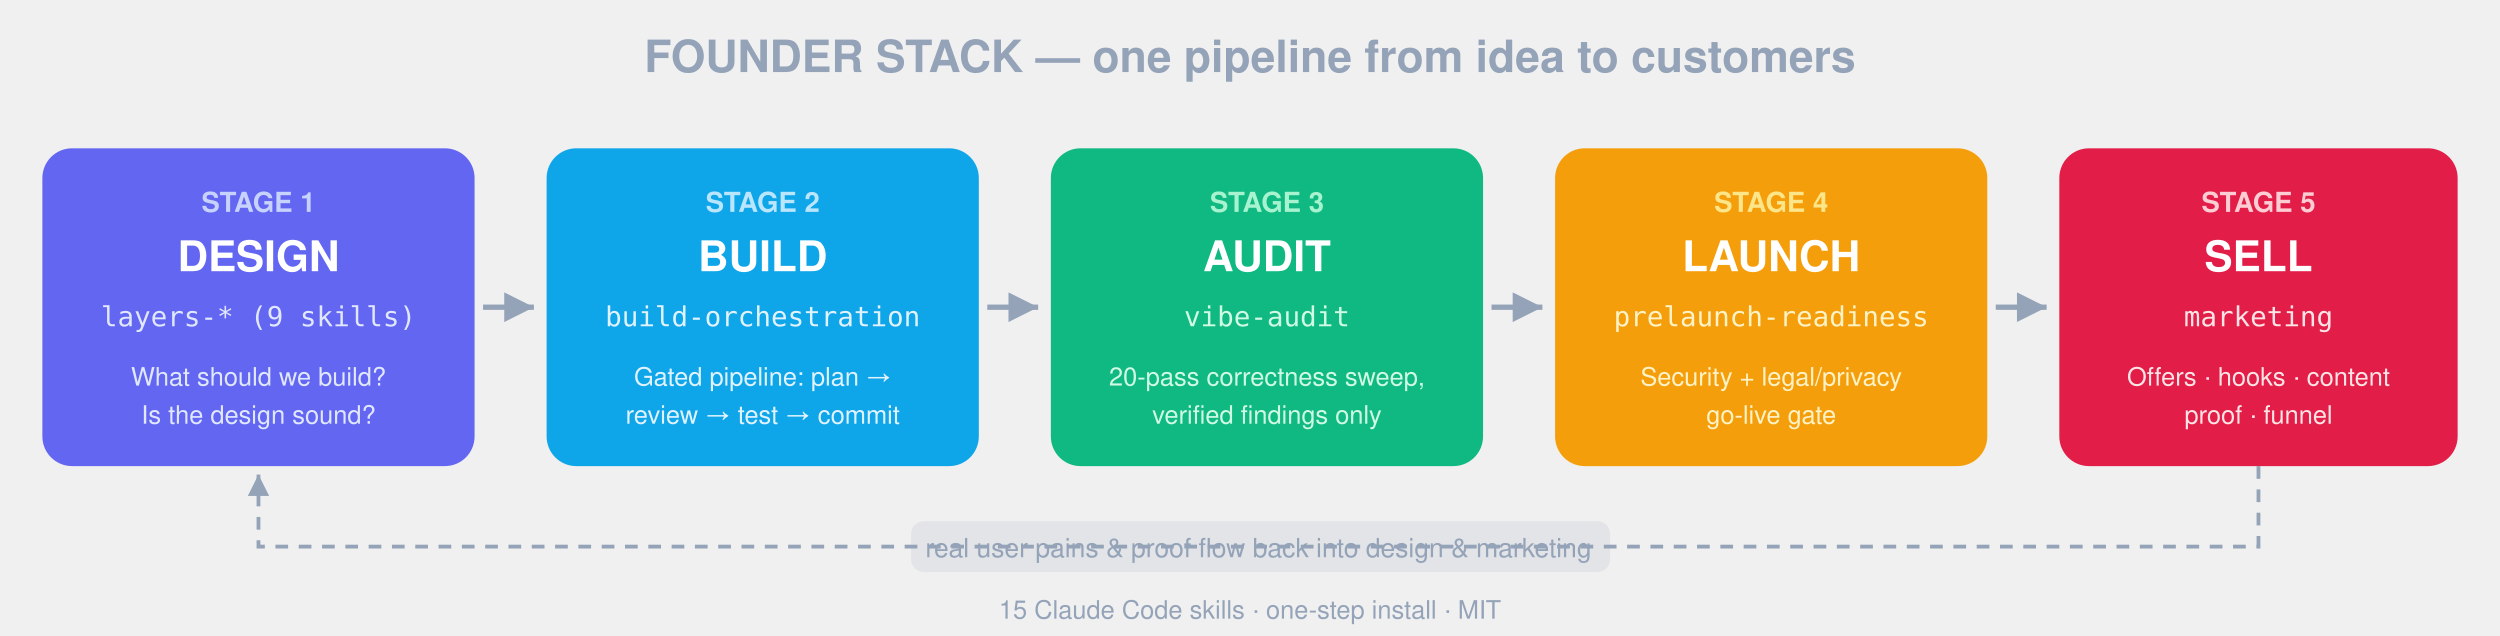
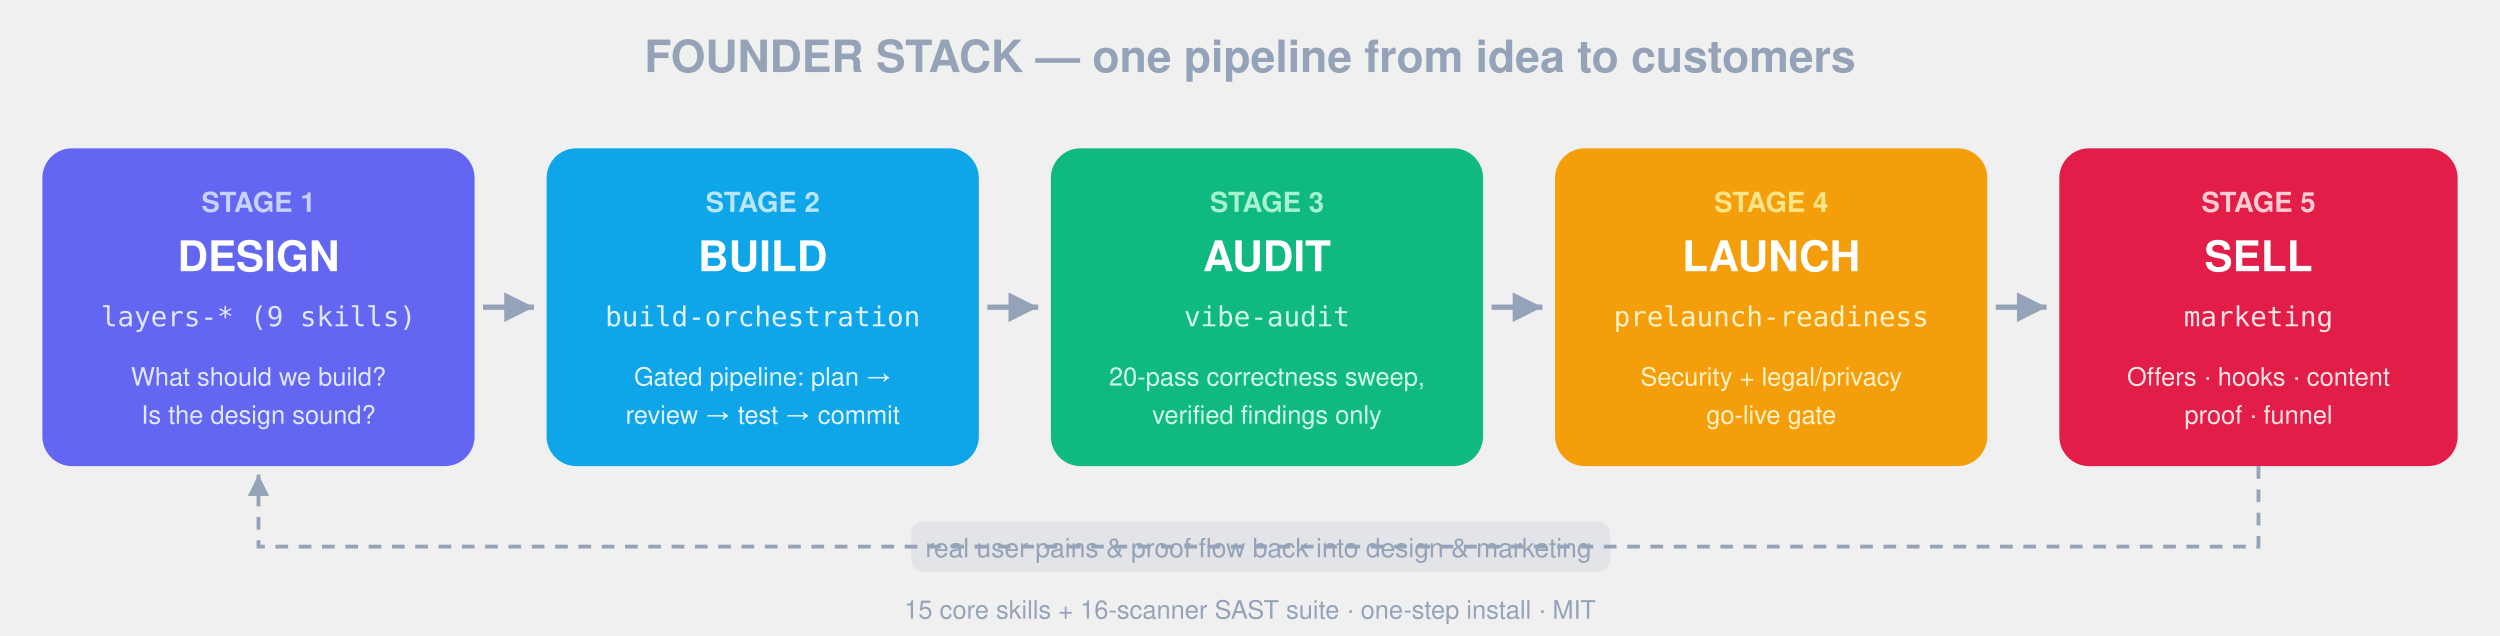
<svg xmlns="http://www.w3.org/2000/svg" viewBox="0 0 1180 300" font-family="-apple-system, 'Segoe UI', Helvetica, Arial, sans-serif">
  <defs>
    <marker id="arrow" viewBox="0 0 10 10" refX="8" refY="5" markerWidth="7" markerHeight="7" orient="auto-start-reverse">
      <path d="M 0 1 L 8 5 L 0 9 z" fill="#94a3b8" />
    </marker>
  </defs>
  <text x="590" y="34" text-anchor="middle" font-size="21" font-weight="700" fill="#94a3b8">FOUNDER STACK — one pipeline from idea to customers</text>
  <g>
    <rect x="20" y="70" width="204" height="150" rx="14" fill="#6366f1" />
    <text x="122" y="100" text-anchor="middle" font-size="13" font-weight="600" fill="#c7d2fe">STAGE 1</text>
    <text x="122" y="128" text-anchor="middle" font-size="20" font-weight="800" fill="#ffffff">DESIGN</text>
    <text x="122" y="154" text-anchor="middle" font-size="13" font-family="ui-monospace, 'SF Mono', Menlo, monospace" fill="#e0e7ff">layers-* (9 skills)</text>
    <text x="122" y="182" text-anchor="middle" font-size="12" fill="#e0e7ff">What should we build?</text>
    <text x="122" y="200" text-anchor="middle" font-size="12" fill="#e0e7ff">Is the design sound?</text>
  </g>
  <line x1="228" y1="145" x2="252" y2="145" stroke="#94a3b8" stroke-width="2.5" marker-end="url(#arrow)" />
  <g>
    <rect x="258" y="70" width="204" height="150" rx="14" fill="#0ea5e9" />
    <text x="360" y="100" text-anchor="middle" font-size="13" font-weight="600" fill="#bae6fd">STAGE 2</text>
    <text x="360" y="128" text-anchor="middle" font-size="20" font-weight="800" fill="#ffffff">BUILD</text>
    <text x="360" y="154" text-anchor="middle" font-size="13" font-family="ui-monospace, 'SF Mono', Menlo, monospace" fill="#e0f2fe">build-orchestration</text>
    <text x="360" y="182" text-anchor="middle" font-size="12" fill="#e0f2fe">Gated pipeline: plan →</text>
    <text x="360" y="200" text-anchor="middle" font-size="12" fill="#e0f2fe">review → test → commit</text>
  </g>
  <line x1="466" y1="145" x2="490" y2="145" stroke="#94a3b8" stroke-width="2.5" marker-end="url(#arrow)" />
  <g>
    <rect x="496" y="70" width="204" height="150" rx="14" fill="#10b981" />
    <text x="598" y="100" text-anchor="middle" font-size="13" font-weight="600" fill="#a7f3d0">STAGE 3</text>
    <text x="598" y="128" text-anchor="middle" font-size="20" font-weight="800" fill="#ffffff">AUDIT</text>
    <text x="598" y="154" text-anchor="middle" font-size="13" font-family="ui-monospace, 'SF Mono', Menlo, monospace" fill="#d1fae5">vibe-audit</text>
    <text x="598" y="182" text-anchor="middle" font-size="12" fill="#d1fae5">20-pass correctness sweep,</text>
    <text x="598" y="200" text-anchor="middle" font-size="12" fill="#d1fae5">verified findings only</text>
  </g>
  <line x1="704" y1="145" x2="728" y2="145" stroke="#94a3b8" stroke-width="2.5" marker-end="url(#arrow)" />
  <g>
    <rect x="734" y="70" width="204" height="150" rx="14" fill="#f59e0b" />
    <text x="836" y="100" text-anchor="middle" font-size="13" font-weight="600" fill="#fde68a">STAGE 4</text>
    <text x="836" y="128" text-anchor="middle" font-size="20" font-weight="800" fill="#ffffff">LAUNCH</text>
    <text x="836" y="154" text-anchor="middle" font-size="13" font-family="ui-monospace, 'SF Mono', Menlo, monospace" fill="#fef3c7">prelaunch-readiness</text>
    <text x="836" y="182" text-anchor="middle" font-size="12" fill="#fef3c7">Security + legal/privacy</text>
    <text x="836" y="200" text-anchor="middle" font-size="12" fill="#fef3c7">go-live gate</text>
  </g>
  <line x1="942" y1="145" x2="966" y2="145" stroke="#94a3b8" stroke-width="2.5" marker-end="url(#arrow)" />
  <g>
    <rect x="972" y="70" width="188" height="150" rx="14" fill="#e11d48" />
    <text x="1066" y="100" text-anchor="middle" font-size="13" font-weight="600" fill="#fecdd3">STAGE 5</text>
    <text x="1066" y="128" text-anchor="middle" font-size="20" font-weight="800" fill="#ffffff">SELL</text>
    <text x="1066" y="154" text-anchor="middle" font-size="13" font-family="ui-monospace, 'SF Mono', Menlo, monospace" fill="#ffe4e6">marketing</text>
    <text x="1066" y="182" text-anchor="middle" font-size="12" fill="#ffe4e6">Offers · hooks · content</text>
    <text x="1066" y="200" text-anchor="middle" font-size="12" fill="#ffe4e6">proof · funnel</text>
  </g>
  <path d="M 1066 220 L 1066 258 L 122 258 L 122 224" fill="none" stroke="#94a3b8" stroke-width="1.8" stroke-dasharray="6 5" marker-end="url(#arrow)" />
  <rect x="430" y="246" width="330" height="24" rx="6" fill="#94a3b8" opacity="0.15" />
  <text x="594" y="263" text-anchor="middle" font-size="12.5" fill="#94a3b8">real user pains &amp; proof flow back into design &amp; marketing</text>
-   <text x="590" y="292" text-anchor="middle" font-size="12" fill="#94a3b8">15 Claude Code skills · one-step install · MIT</text>
+   <text x="590" y="292" text-anchor="middle" font-size="12" fill="#94a3b8">15 core skills + 16-scanner SAST suite · one-step install · MIT</text>
</svg>
